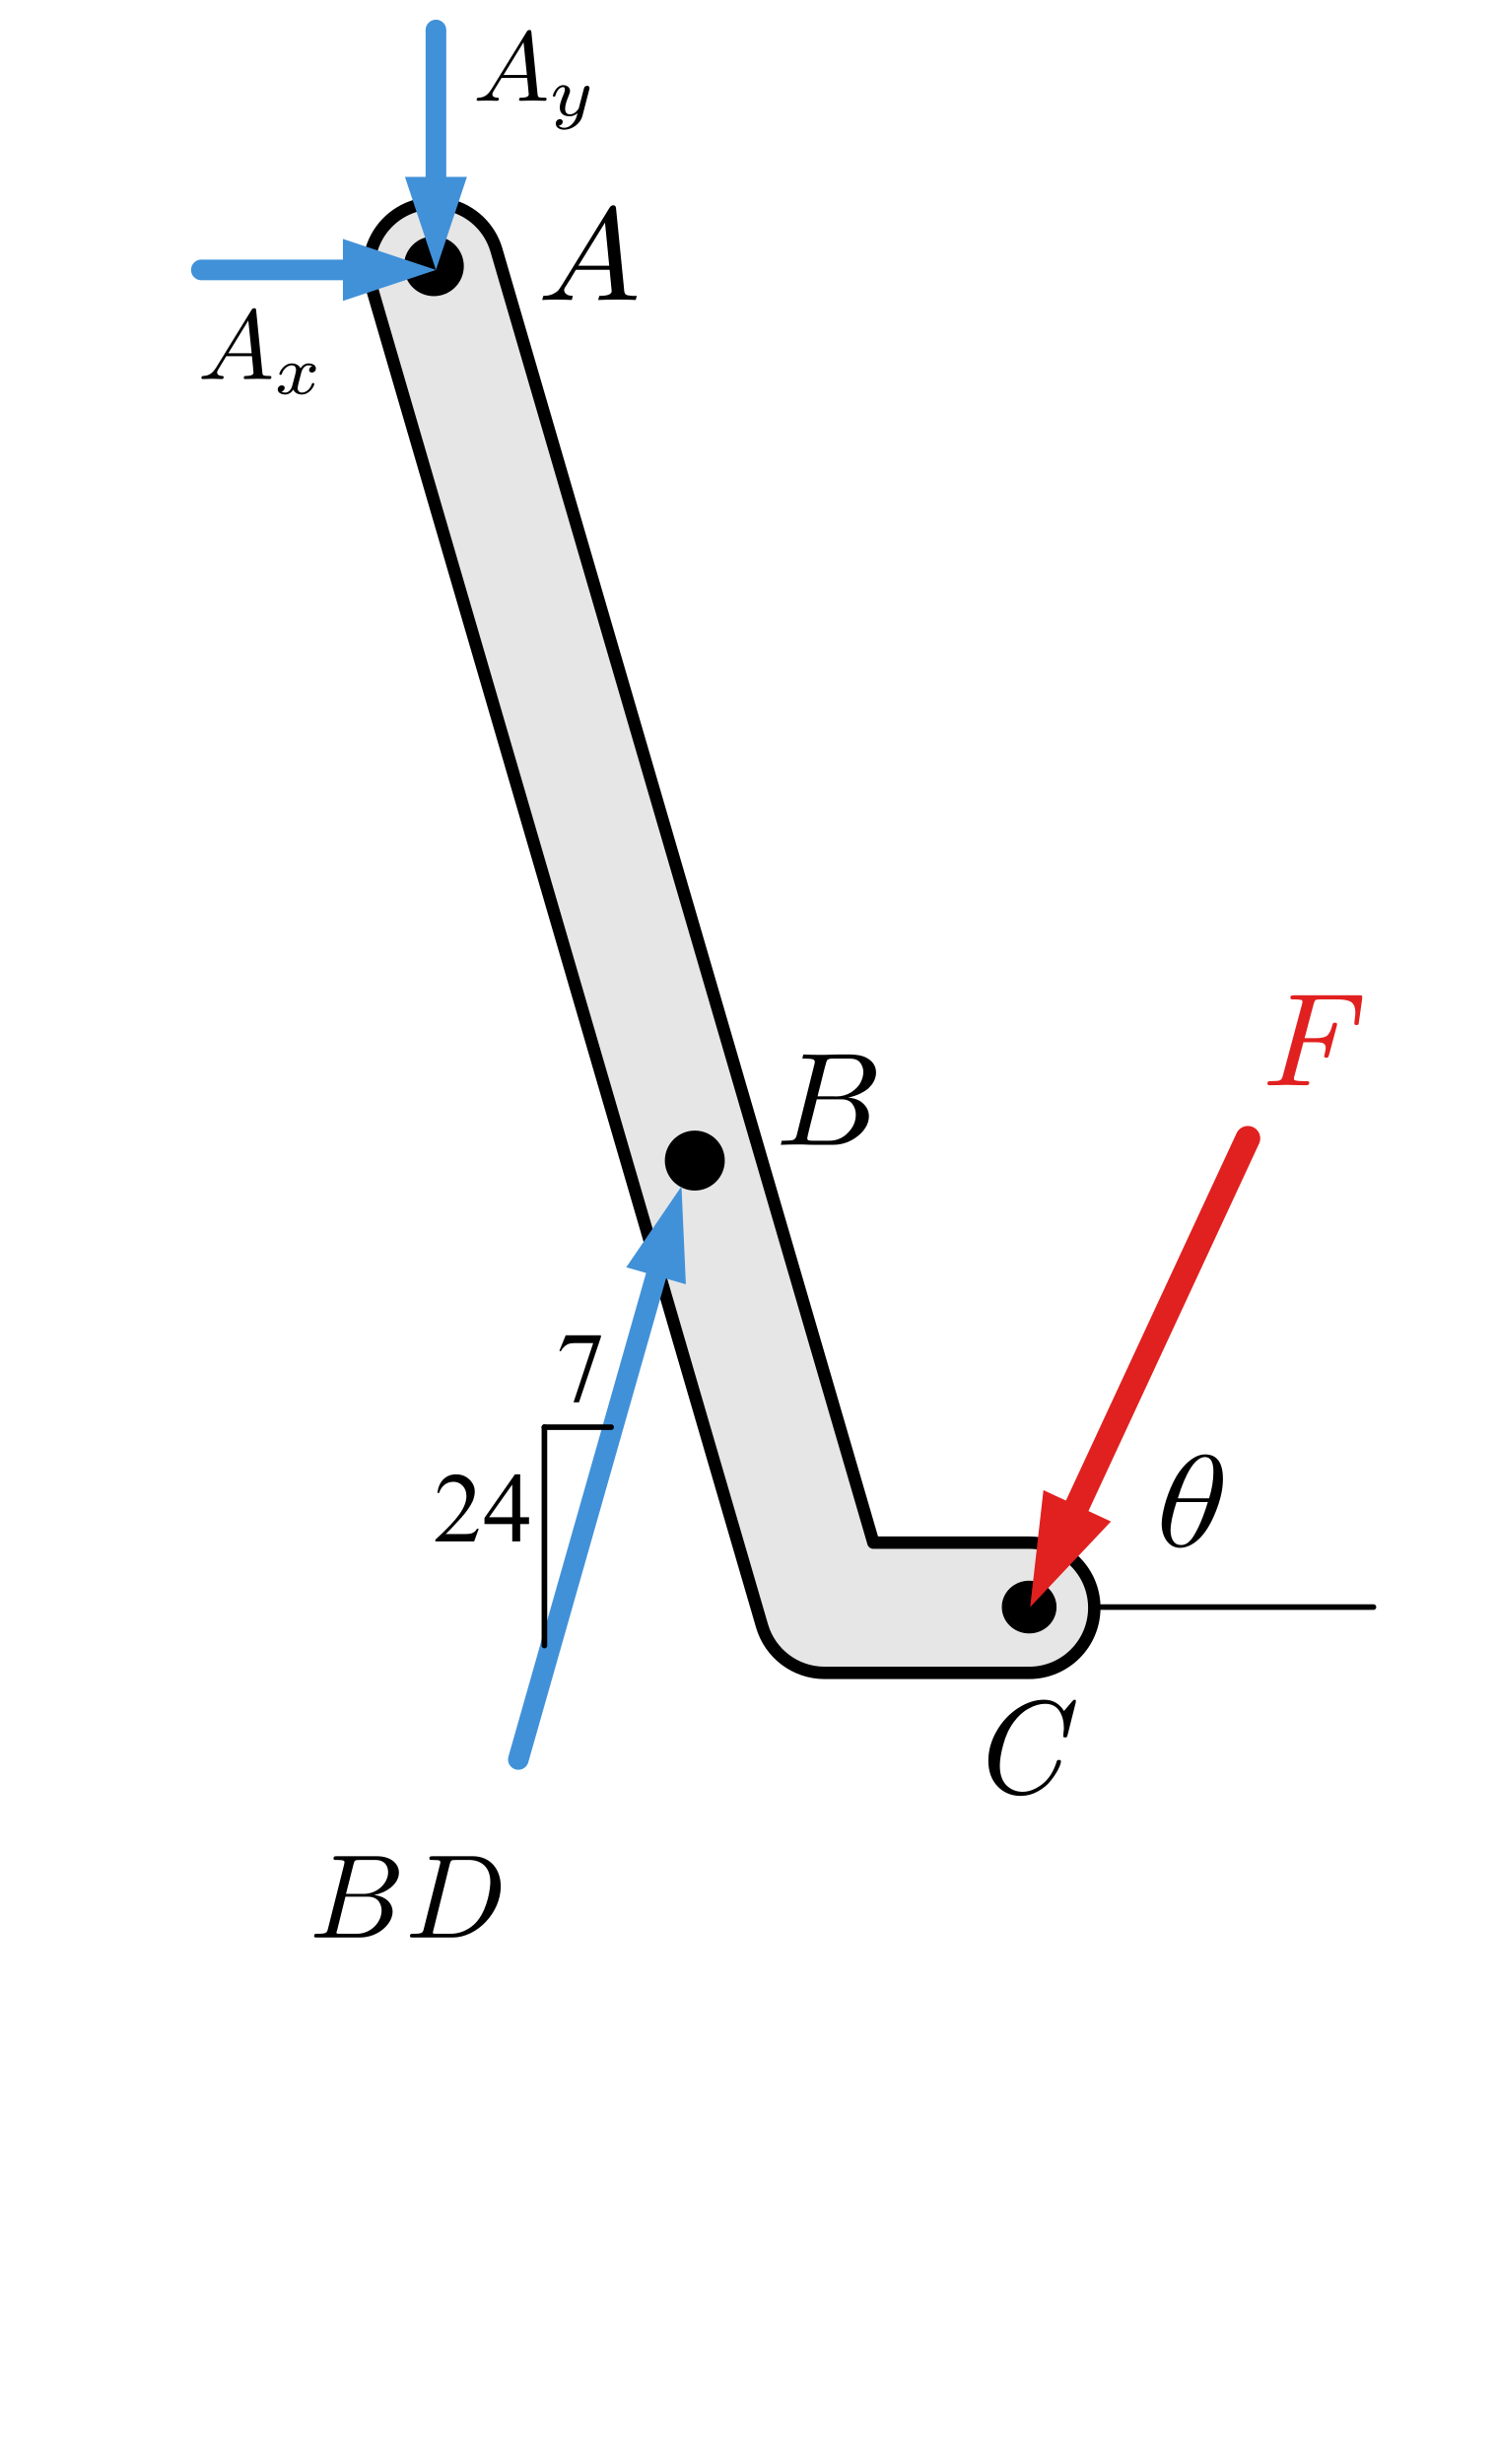
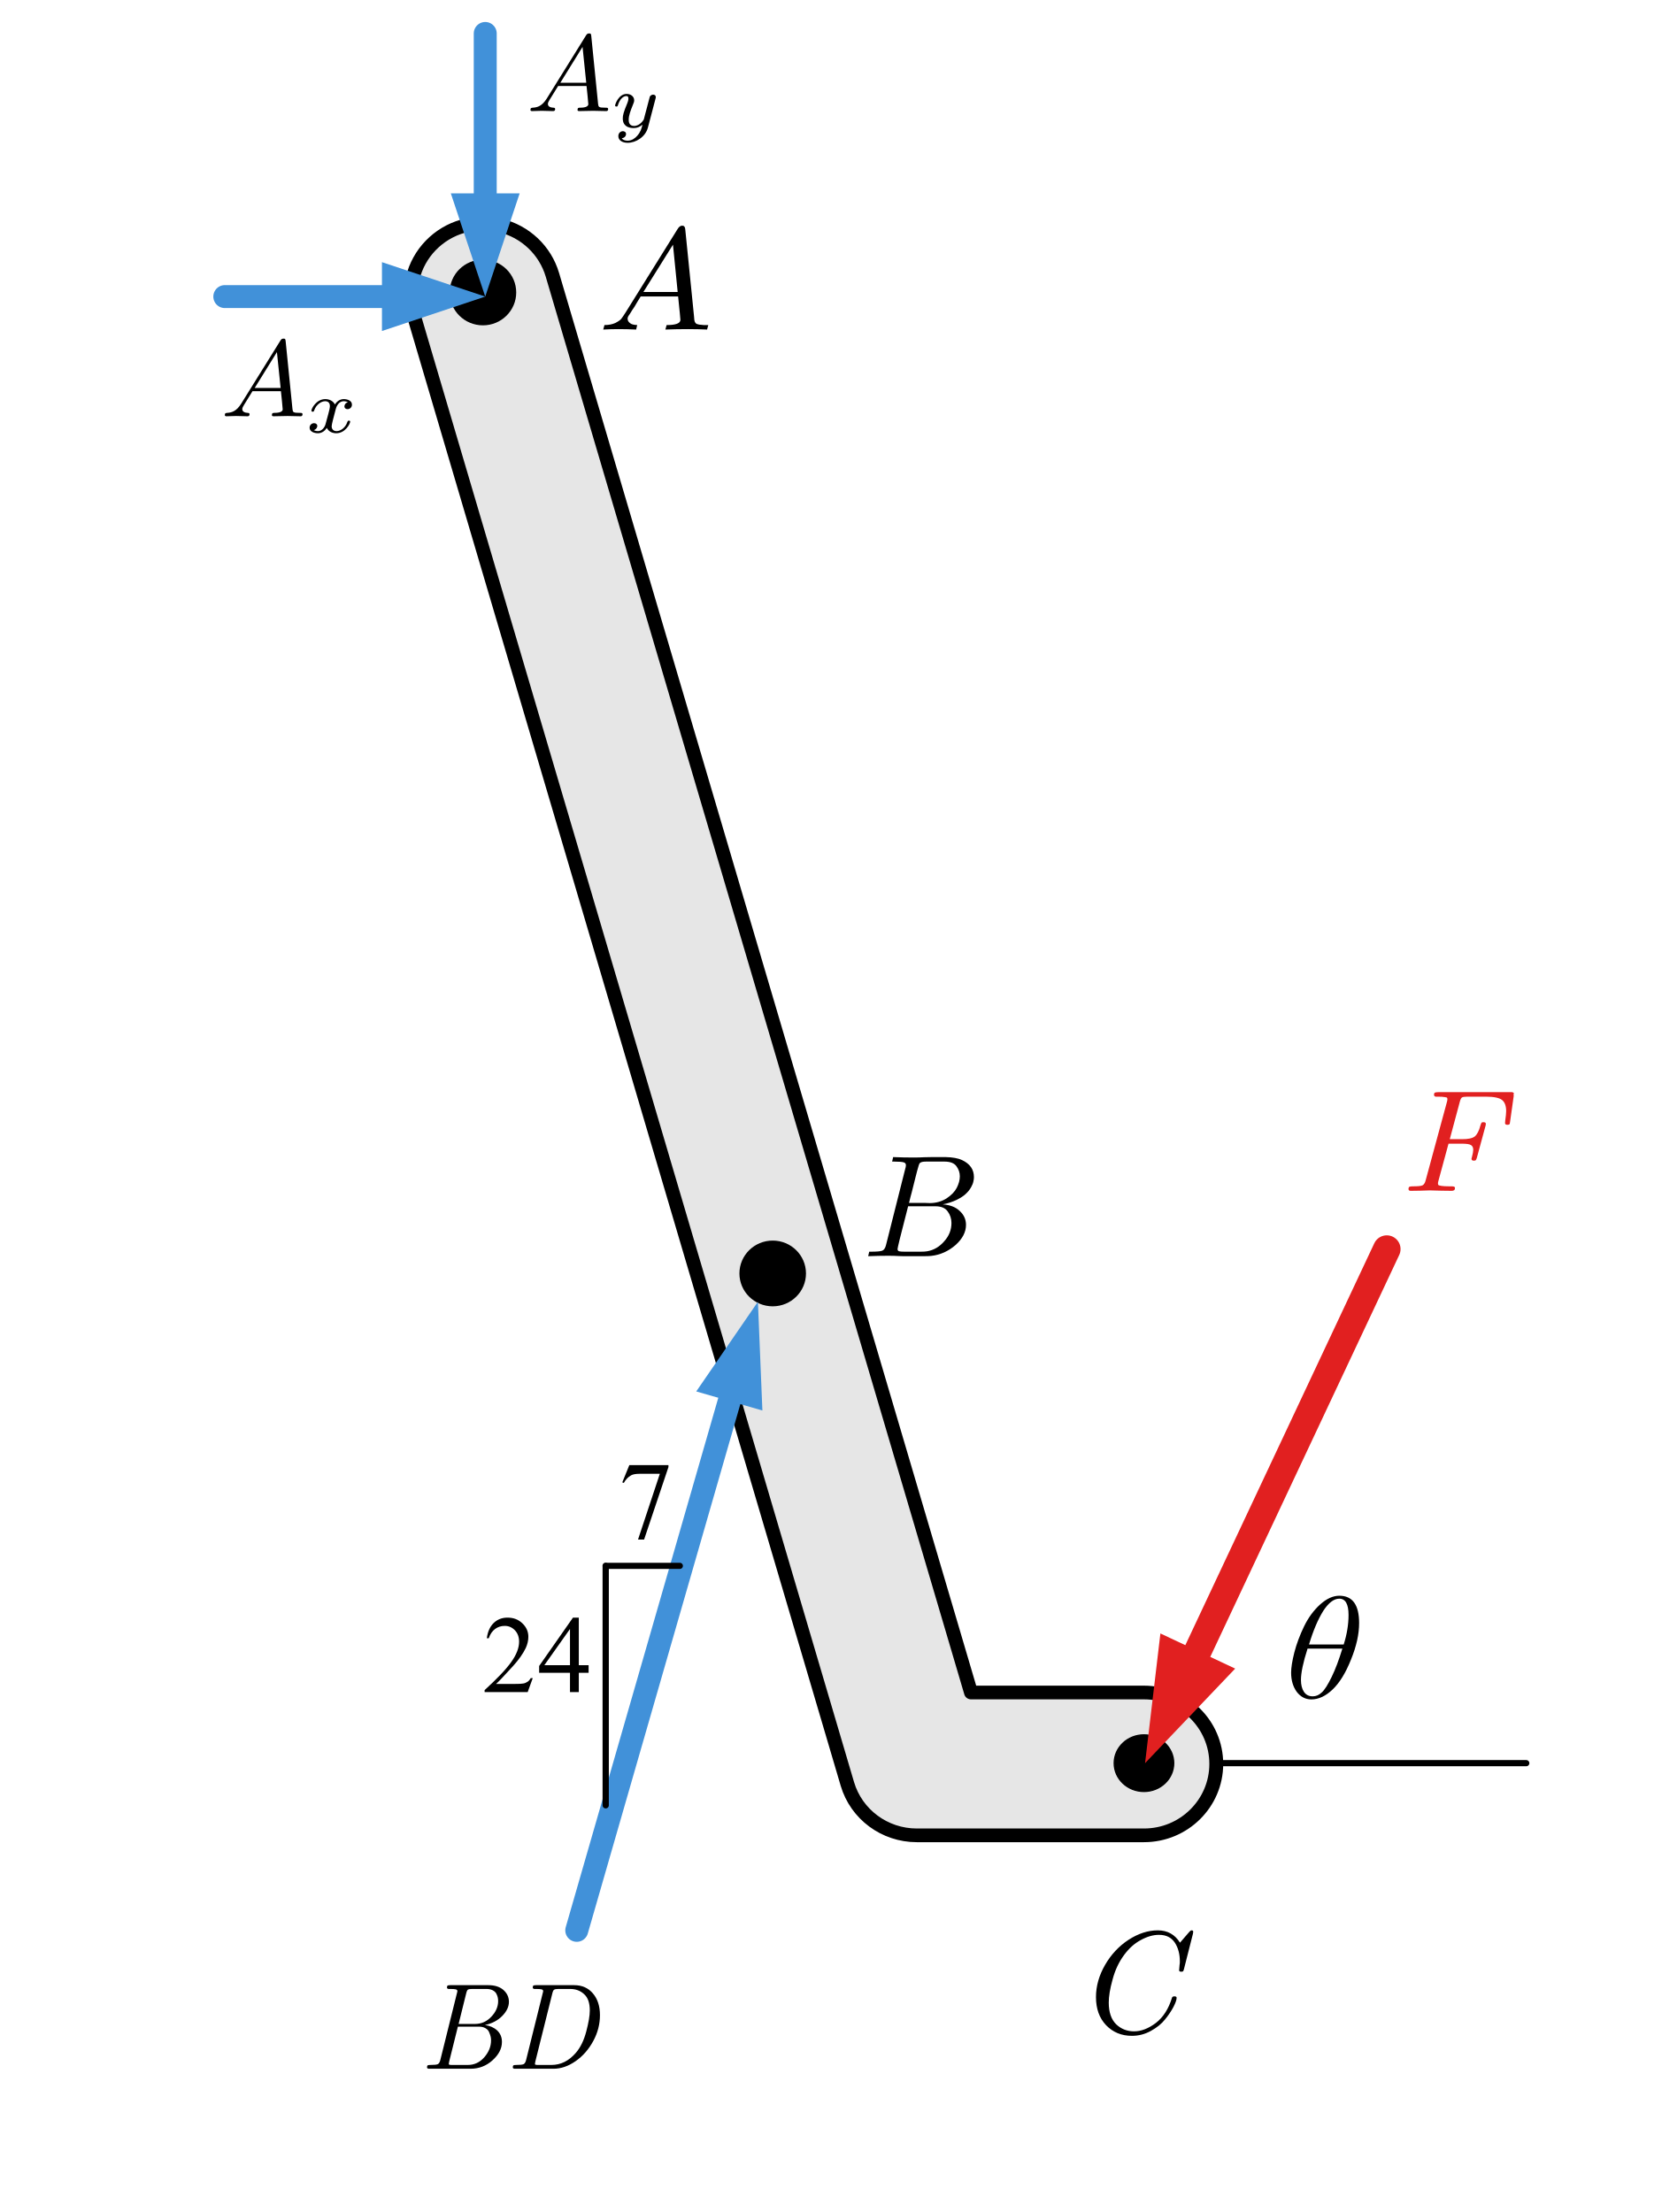
- <svg xmlns="http://www.w3.org/2000/svg" width="100%" height="100%" viewBox="0 0 181 298" version="1.1" xml:space="preserve" style="fill-rule:evenodd;clip-rule:evenodd;stroke-linecap:round;stroke-linejoin:round;stroke-miterlimit:1.5;">
-   <g transform="matrix(1,0,0,1,-1093,-316)">
-     <g id="Artboard1" transform="matrix(0.494186,0,0,0.628234,1020.17,232.667)">
+ <svg xmlns="http://www.w3.org/2000/svg" width="100%" height="100%" viewBox="0 0 181 241" version="1.1" xml:space="preserve" style="fill-rule:evenodd;clip-rule:evenodd;stroke-linecap:round;stroke-linejoin:round;stroke-miterlimit:1.5;">
+   <g transform="matrix(1,0,0,1,-1089,-368)">
+     <g id="Artboard1" transform="matrix(0.494186,0,0,0.507831,1016.3,300.756)">
      <rect x="148.281" y="133.167" width="364.235" height="472.598" style="fill:none;" />
-       <g transform="matrix(0.485647,0,0,-0.382023,340.741,510.406)">
-         <path d="M144,179L294,179" style="fill:none;fill-rule:nonzero;stroke:black;stroke-width:2.83px;" />
+       <g transform="matrix(0.485647,0,0,-0.466952,340.741,594.271)">
+         <path d="M144,179L294,179" style="fill:none;fill-rule:nonzero;stroke:black;stroke-width:2.85px;" />
      </g>
-       <g transform="matrix(0,-1.59176,-2.02353,0,621.688,661.751)">
+       <g transform="matrix(0,-1.94563,-2.02353,0,621.688,779.262)">
        <path d="M137.92,108.12C138.914,108.12 139.72,108.926 139.72,109.92C139.72,110.914 138.914,111.72 137.92,111.72C136.926,111.72 136.12,110.914 136.12,109.92C136.12,108.926 136.926,108.12 137.92,108.12" style="fill-rule:nonzero;stroke:black;stroke-width:1.01px;stroke-linecap:butt;stroke-miterlimit:10;" />
      </g>
-       <g transform="matrix(2.02353,0,0,1.59176,120.177,8.56344)">
-         <path d="M137.922,264.524C142.271,264.524 145.797,268.049 145.797,272.399C145.797,276.748 142.271,280.274 137.922,280.274L113.172,280.274C109.672,280.274 106.592,277.964 105.612,274.604L58.362,112.604C57.574,109.903 58.287,106.987 60.232,104.954C62.177,102.921 65.059,102.081 67.792,102.749C70.525,103.417 72.694,105.493 73.482,108.194L119.078,264.524L137.922,264.524" style="fill:rgb(230,230,230);fill-rule:nonzero;stroke:black;stroke-width:1.5px;" />
+       <g transform="matrix(2.02353,0,0,1.94563,120.177,-19.1376)">
+         <path d="M137.922,264.524C142.271,264.524 145.797,268.049 145.797,272.399C145.797,276.748 142.271,280.274 137.922,280.274L113.172,280.274C109.672,280.274 106.592,277.964 105.612,274.604L58.362,112.604C57.574,109.903 58.287,106.987 60.232,104.954C62.177,102.921 65.059,102.081 67.792,102.749C70.525,103.417 72.694,105.493 73.482,108.194L119.078,264.524L137.922,264.524" style="fill:rgb(230,230,230);fill-rule:nonzero;stroke:black;stroke-width:1.51px;" />
      </g>
-       <g transform="matrix(0,-1.59176,-2.02353,0,621.931,661.56)">
+       <g transform="matrix(0,-1.94563,-2.02353,0,621.931,779.029)">
        <path d="M137.92,106.8C139.643,106.8 141.04,108.251 141.04,110.04C141.04,111.829 139.643,113.28 137.92,113.28C136.197,113.28 134.8,111.829 134.8,110.04C134.8,108.251 136.197,106.8 137.92,106.8" style="fill-rule:nonzero;stroke:black;stroke-width:0.14px;stroke-linecap:butt;stroke-miterlimit:10;" />
      </g>
-       <g transform="matrix(0.142963,-0.242109,0.44045,0.160935,393.219,443.6)">
-         <g transform="matrix(2.51191,3.7789,-5.4078,1.75529,751.239,-802.015)">
-           <path d="M126.207,180.222L124.601,194.361L134.369,184.013L126.207,180.222Z" style="fill:rgb(225,32,32);fill-rule:nonzero;" />
-           <path d="M129.151,184.566C136.685,168.346 150.931,137.676 150.931,137.676" style="fill:none;fill-rule:nonzero;stroke:rgb(225,32,32);stroke-width:3px;" />
+       <g transform="matrix(0.142963,-0.295933,0.44045,0.196713,393.219,512.614)">
+         <g transform="matrix(2.51191,3.7789,-5.47319,1.77651,751.232,-802.618)">
+           <path d="M126.404,177.967L124.733,192.098L134.549,181.796L126.404,177.967Z" style="fill:rgb(225,32,32);fill-rule:nonzero;" />
+           <path d="M129.328,182.325C136.874,166.273 151.063,136.09 151.063,136.09" style="fill:none;fill-rule:nonzero;stroke:rgb(225,32,32);stroke-width:3px;" />
        </g>
      </g>
-       <g transform="matrix(0,-1.59176,-2.02353,0,649.37,511.234)">
+       <g transform="matrix(0,-1.94563,-2.02353,0,649.37,595.283)">
        <path d="M97.48,160.92C99.203,160.92 100.6,162.317 100.6,164.04C100.6,165.763 99.203,167.16 97.48,167.16C95.757,167.16 94.36,165.763 94.36,164.04C94.36,162.317 95.757,160.92 97.48,160.92" style="fill-rule:nonzero;stroke:black;stroke-width:1.01px;stroke-linecap:butt;stroke-miterlimit:10;" />
      </g>
-       <g transform="matrix(2.02353,0,0,1.59176,124.929,220.954)">
+       <g transform="matrix(2.02353,0,0,1.96916,124.929,237.638)">
        <g transform="matrix(16,0,0,16,150.897,131.525)">
          <path d="M0.372,-0.694C0.462,-0.694 0.507,-0.632 0.507,-0.508C0.507,-0.433 0.489,-0.351 0.452,-0.26C0.416,-0.169 0.374,-0.101 0.327,-0.056C0.28,-0.011 0.231,0.012 0.182,0.012C0.141,0.012 0.108,-0.006 0.082,-0.04C0.057,-0.075 0.044,-0.118 0.044,-0.17C0.044,-0.203 0.051,-0.249 0.066,-0.308C0.081,-0.366 0.103,-0.425 0.132,-0.485C0.161,-0.545 0.198,-0.595 0.242,-0.635C0.286,-0.674 0.329,-0.694 0.372,-0.694ZM0.402,-0.362C0.424,-0.431 0.435,-0.498 0.435,-0.563C0.435,-0.637 0.414,-0.674 0.372,-0.674C0.335,-0.674 0.299,-0.646 0.263,-0.591C0.228,-0.535 0.195,-0.459 0.166,-0.362L0.402,-0.362ZM0.156,-0.334C0.126,-0.241 0.111,-0.169 0.111,-0.12C0.111,-0.087 0.118,-0.06 0.131,-0.04C0.145,-0.019 0.165,-0.009 0.191,-0.009C0.213,-0.009 0.233,-0.017 0.252,-0.035C0.272,-0.052 0.294,-0.088 0.32,-0.141C0.346,-0.194 0.37,-0.259 0.393,-0.334L0.156,-0.334Z" style="fill-rule:nonzero;" />
        </g>
      </g>
-       <g transform="matrix(2.16967,0,0,1.59176,-1102.4,4.11459)">
+       <g transform="matrix(2.16967,0,0,1.94563,-1102.4,-24.5755)">
        <g transform="matrix(16,0,0,16,718,212)">
          <path d="M0.062,-0.012C0.062,-0.021 0.064,-0.026 0.068,-0.028C0.072,-0.03 0.079,-0.031 0.089,-0.031C0.121,-0.031 0.142,-0.033 0.151,-0.038C0.16,-0.043 0.167,-0.055 0.171,-0.073L0.305,-0.609C0.308,-0.619 0.309,-0.627 0.309,-0.632C0.309,-0.636 0.308,-0.639 0.307,-0.641C0.306,-0.643 0.301,-0.645 0.292,-0.646C0.282,-0.648 0.269,-0.649 0.251,-0.649C0.243,-0.649 0.237,-0.649 0.234,-0.649C0.231,-0.65 0.229,-0.651 0.227,-0.653C0.225,-0.655 0.224,-0.658 0.224,-0.662C0.224,-0.67 0.226,-0.675 0.23,-0.677C0.234,-0.679 0.241,-0.68 0.251,-0.68L0.706,-0.68C0.713,-0.68 0.717,-0.68 0.719,-0.68C0.721,-0.68 0.724,-0.679 0.727,-0.677C0.73,-0.675 0.731,-0.674 0.731,-0.671C0.731,-0.67 0.731,-0.67 0.73,-0.669C0.729,-0.666 0.729,-0.661 0.73,-0.654L0.707,-0.477C0.706,-0.471 0.706,-0.466 0.705,-0.463C0.704,-0.46 0.703,-0.458 0.7,-0.457C0.698,-0.456 0.694,-0.455 0.69,-0.455C0.68,-0.455 0.675,-0.459 0.675,-0.467L0.676,-0.483C0.68,-0.514 0.682,-0.535 0.682,-0.549C0.682,-0.586 0.673,-0.611 0.656,-0.626C0.639,-0.641 0.604,-0.649 0.553,-0.649L0.436,-0.649C0.419,-0.649 0.407,-0.647 0.402,-0.644C0.397,-0.641 0.392,-0.631 0.388,-0.615L0.324,-0.356L0.402,-0.356C0.441,-0.356 0.468,-0.362 0.483,-0.375C0.498,-0.389 0.51,-0.414 0.519,-0.452C0.522,-0.462 0.524,-0.467 0.526,-0.47C0.528,-0.472 0.532,-0.473 0.538,-0.473C0.548,-0.473 0.553,-0.469 0.553,-0.462C0.553,-0.458 0.552,-0.453 0.551,-0.448L0.496,-0.228C0.493,-0.219 0.491,-0.213 0.489,-0.211C0.487,-0.209 0.483,-0.208 0.477,-0.208C0.467,-0.208 0.462,-0.212 0.462,-0.22C0.462,-0.223 0.463,-0.227 0.465,-0.234C0.47,-0.255 0.473,-0.272 0.473,-0.283C0.473,-0.298 0.468,-0.309 0.459,-0.315C0.45,-0.322 0.43,-0.325 0.399,-0.325L0.316,-0.325L0.253,-0.073C0.25,-0.063 0.249,-0.056 0.249,-0.052C0.249,-0.047 0.25,-0.043 0.251,-0.041C0.253,-0.038 0.259,-0.036 0.271,-0.034C0.282,-0.032 0.299,-0.031 0.322,-0.031L0.332,-0.031C0.339,-0.031 0.343,-0.031 0.346,-0.03C0.349,-0.03 0.351,-0.029 0.354,-0.027C0.356,-0.026 0.357,-0.023 0.357,-0.019C0.357,-0.006 0.35,-0 0.336,-0C0.321,-0 0.299,-0 0.268,-0.001C0.237,-0.002 0.214,-0.003 0.198,-0.003C0.185,-0.003 0.165,-0.002 0.137,-0.001C0.11,-0 0.09,-0 0.076,-0C0.067,-0 0.062,-0.004 0.062,-0.012Z" style="fill:rgb(225,32,32);fill-rule:nonzero;" />
        </g>
      </g>
-       <g transform="matrix(2.02353,0,0,1.59176,106.112,213.312)">
+       <g transform="matrix(2.02353,0,0,1.94563,106.112,231.129)">
        <g transform="matrix(16,0,0,16,114.254,87.7822)">
          <path d="M0.036,-0L0.043,-0.031L0.053,-0.031C0.093,-0.031 0.119,-0.033 0.132,-0.038C0.144,-0.043 0.152,-0.056 0.157,-0.075L0.286,-0.593C0.291,-0.609 0.293,-0.621 0.293,-0.627C0.293,-0.637 0.288,-0.644 0.277,-0.647C0.267,-0.65 0.245,-0.652 0.214,-0.652L0.199,-0.652L0.206,-0.683C0.253,-0.681 0.3,-0.68 0.349,-0.68C0.375,-0.68 0.398,-0.681 0.417,-0.682C0.437,-0.683 0.454,-0.683 0.468,-0.683L0.564,-0.683C0.611,-0.682 0.648,-0.675 0.674,-0.663C0.729,-0.637 0.756,-0.598 0.756,-0.545C0.756,-0.535 0.755,-0.525 0.752,-0.514C0.75,-0.503 0.745,-0.49 0.736,-0.474C0.727,-0.458 0.715,-0.443 0.7,-0.429C0.686,-0.415 0.665,-0.402 0.638,-0.388C0.611,-0.375 0.579,-0.364 0.543,-0.357C0.592,-0.354 0.631,-0.339 0.659,-0.312C0.688,-0.285 0.702,-0.253 0.702,-0.216C0.702,-0.166 0.678,-0.12 0.631,-0.077C0.583,-0.035 0.528,-0.009 0.465,-0.002C0.453,-0.001 0.435,-0 0.412,-0L0.303,-0C0.283,-0 0.264,-0 0.245,-0.001C0.225,-0.002 0.202,-0.003 0.176,-0.003C0.129,-0.003 0.083,-0.002 0.036,-0ZM0.236,-0.05C0.236,-0.042 0.239,-0.036 0.246,-0.034C0.253,-0.032 0.266,-0.031 0.285,-0.031L0.394,-0.031C0.413,-0.031 0.428,-0.032 0.438,-0.034C0.483,-0.042 0.522,-0.065 0.554,-0.103C0.587,-0.14 0.603,-0.182 0.603,-0.229C0.603,-0.259 0.594,-0.286 0.577,-0.309C0.56,-0.333 0.532,-0.344 0.493,-0.344L0.308,-0.344C0.304,-0.327 0.296,-0.294 0.283,-0.245C0.271,-0.195 0.259,-0.152 0.25,-0.114C0.241,-0.076 0.236,-0.054 0.236,-0.05ZM0.314,-0.367L0.427,-0.367L0.455,-0.366C0.498,-0.366 0.536,-0.377 0.569,-0.398C0.602,-0.42 0.625,-0.444 0.639,-0.471C0.653,-0.499 0.66,-0.525 0.66,-0.551C0.66,-0.576 0.652,-0.599 0.637,-0.62C0.622,-0.641 0.595,-0.652 0.556,-0.652L0.429,-0.652C0.409,-0.652 0.395,-0.649 0.388,-0.642L0.387,-0.641C0.383,-0.637 0.378,-0.62 0.37,-0.59C0.368,-0.582 0.364,-0.568 0.359,-0.547C0.349,-0.506 0.34,-0.469 0.332,-0.438C0.331,-0.435 0.329,-0.425 0.324,-0.408C0.319,-0.39 0.316,-0.377 0.314,-0.367Z" style="fill-rule:nonzero;" />
        </g>
      </g>
-       <g transform="matrix(2.02353,0,0,1.59176,153.216,338.088)">
+       <g transform="matrix(2.02353,0,0,1.94563,152.633,397.709)">
        <g transform="matrix(16,0,0,16,114.254,87.7822)">
          <path d="M0.15,-0.245C0.15,-0.321 0.171,-0.395 0.212,-0.467C0.253,-0.539 0.307,-0.597 0.372,-0.64C0.438,-0.683 0.504,-0.705 0.571,-0.705C0.636,-0.705 0.687,-0.677 0.722,-0.62L0.785,-0.694C0.791,-0.701 0.796,-0.705 0.801,-0.705C0.808,-0.705 0.812,-0.702 0.812,-0.695C0.812,-0.691 0.811,-0.686 0.81,-0.681L0.749,-0.438C0.747,-0.43 0.745,-0.425 0.743,-0.423C0.741,-0.421 0.737,-0.42 0.731,-0.42C0.721,-0.42 0.716,-0.423 0.716,-0.43C0.716,-0.431 0.716,-0.434 0.717,-0.441C0.717,-0.448 0.718,-0.456 0.719,-0.466C0.721,-0.475 0.721,-0.484 0.721,-0.491C0.721,-0.541 0.71,-0.584 0.687,-0.62C0.663,-0.656 0.628,-0.674 0.579,-0.674C0.539,-0.674 0.498,-0.662 0.455,-0.638C0.412,-0.615 0.375,-0.581 0.342,-0.536C0.306,-0.487 0.28,-0.431 0.263,-0.366C0.245,-0.301 0.237,-0.248 0.237,-0.207C0.237,-0.141 0.254,-0.091 0.287,-0.058C0.321,-0.025 0.362,-0.009 0.409,-0.009C0.458,-0.009 0.507,-0.028 0.558,-0.067C0.608,-0.106 0.645,-0.165 0.668,-0.242C0.67,-0.247 0.675,-0.25 0.684,-0.25C0.694,-0.25 0.699,-0.247 0.699,-0.24C0.699,-0.226 0.692,-0.206 0.678,-0.178C0.664,-0.151 0.645,-0.122 0.621,-0.092C0.597,-0.061 0.565,-0.035 0.524,-0.012C0.483,0.011 0.44,0.022 0.395,0.022C0.324,0.022 0.266,-0.002 0.219,-0.051C0.173,-0.1 0.15,-0.164 0.15,-0.245Z" style="fill-rule:nonzero;" />
        </g>
      </g>
-       <g transform="matrix(0,-1.59176,-2.02353,0,585.5,339.051)">
+       <g transform="matrix(0,-1.94563,-2.02353,0,585.5,384.821)">
        <path d="M97.48,160.92C99.203,160.92 100.6,162.317 100.6,164.04C100.6,165.763 99.203,167.16 97.48,167.16C95.757,167.16 94.36,165.763 94.36,164.04C94.36,162.317 95.757,160.92 97.48,160.92" style="fill-rule:nonzero;stroke:black;stroke-width:1.01px;stroke-linecap:butt;stroke-miterlimit:10;" />
      </g>
      <g id="surface1">
            </g>
-       <g transform="matrix(4.18486,-11.2804,3.89176,0.89717,-664.781,1601.85)">
-         <g transform="matrix(0.0380957,0.478987,-0.129992,0.139782,135.273,63.2243)">
-           <path d="M75.742,153.274L82.429,143.481L82.955,155.328L75.742,153.274Z" style="fill:rgb(65,145,217);" />
-           <path d="M62.697,212.795C62.697,212.795 74.673,170.727 79.965,152.137" style="fill:none;stroke:rgb(65,145,217);stroke-width:2.5px;" />
+       <g transform="matrix(4.18486,-13.7881,3.89176,1.09662,-664.781,1928.36)">
+         <g transform="matrix(0.0380957,0.478987,-0.131564,0.141472,135.276,63.1528)">
+           <path d="M75.843,151.598L82.561,141.826L83.049,153.675L75.843,151.598Z" style="fill:rgb(65,145,217);" />
+           <path d="M62.828,210.312C62.828,210.312 74.763,168.89 80.069,150.474" style="fill:none;stroke:rgb(65,145,217);stroke-width:2.5px;" />
        </g>
      </g>
-       <g transform="matrix(2.91984,0,0,2.29683,218.188,484.973)">
-         <g id="surface11">
-           <g>
-             <g id="glyph0-1" transform="matrix(1,0,0,1,1.656,8.997)">
-               <path d="M1.594,-0.781C1.5,-0.391 1.469,-0.313 0.688,-0.313C0.516,-0.313 0.422,-0.313 0.422,-0.109C0.422,0 0.516,0 0.688,0L4.25,0C5.828,0 7,-1.172 7,-2.156C7,-2.875 6.422,-3.453 5.453,-3.563C6.484,-3.75 7.531,-4.484 7.531,-5.438C7.531,-6.172 6.875,-6.813 5.688,-6.813L2.328,-6.813C2.141,-6.813 2.047,-6.813 2.047,-6.609C2.047,-6.5 2.141,-6.5 2.328,-6.5C2.344,-6.5 2.531,-6.5 2.703,-6.484C2.875,-6.453 2.969,-6.453 2.969,-6.313C2.969,-6.281 2.953,-6.25 2.938,-6.125L1.594,-0.781ZM3.094,-3.656L3.719,-6.125C3.813,-6.469 3.828,-6.5 4.25,-6.5L5.547,-6.5C6.422,-6.5 6.625,-5.906 6.625,-5.469C6.625,-4.594 5.766,-3.656 4.563,-3.656L3.094,-3.656ZM4,-0.313L2.438,-0.313C2.328,-0.328 2.297,-0.344 2.297,-0.422C2.297,-0.453 2.297,-0.469 2.359,-0.641L3.047,-3.422L4.922,-3.422C5.875,-3.422 6.078,-2.688 6.078,-2.266C6.078,-1.281 5.188,-0.313 4,-0.313Z" style="fill-rule:nonzero;" />
-             </g>
-             <g id="glyph0-2" transform="matrix(1,0,0,1,9.70578,8.997)">
-               <path d="M1.578,-0.781C1.484,-0.391 1.469,-0.313 0.672,-0.313C0.516,-0.313 0.406,-0.313 0.406,-0.125C0.406,0 0.484,0 0.672,0L3.984,0C6.047,0 8.016,-2.109 8.016,-4.281C8.016,-5.688 7.172,-6.813 5.672,-6.813L2.328,-6.813C2.141,-6.813 2.031,-6.813 2.031,-6.625C2.031,-6.5 2.109,-6.5 2.313,-6.5C2.438,-6.5 2.625,-6.484 2.734,-6.484C2.906,-6.453 2.953,-6.438 2.953,-6.313C2.953,-6.281 2.953,-6.25 2.922,-6.125L1.578,-0.781ZM3.734,-6.125C3.828,-6.469 3.844,-6.5 4.281,-6.5L5.344,-6.5C6.313,-6.5 7.141,-5.969 7.141,-4.656C7.141,-4.172 6.953,-2.531 6.094,-1.438C5.813,-1.063 5.031,-0.313 3.797,-0.313L2.453,-0.313C2.359,-0.328 2.328,-0.344 2.328,-0.422C2.328,-0.453 2.328,-0.469 2.375,-0.641L3.734,-6.125Z" style="fill-rule:nonzero;" />
-             </g>
+       <g transform="matrix(0.88021,0,0,1.07589,32.1376,47.9554)">
+         <g transform="matrix(-0.667477,2.78379e-32,7.48999e-32,-1.11127,934.552,836.88)">
+           <g transform="matrix(1.39087,0,0,0.657163,-374.999,104.622)">
+             <path d="M952.207,451.698L972.192,451.698" style="fill:none;stroke:black;stroke-width:1.69px;" />
+           </g>
+           <g transform="matrix(1.39087,0,0,0.657163,-374.999,104.622)">
+             <path d="M972.192,451.698L972.192,386.309" style="fill:none;stroke:black;stroke-width:1.69px;" />
          </g>
        </g>
-       </g>
-       <g transform="matrix(0.88021,0,0,0.88021,32.1376,63.4537)">
-         <g transform="matrix(-0.667477,2.78379e-32,7.48999e-32,-1.11127,934.552,836.88)">
-           <g transform="matrix(1.39087,0,0,0.657163,-374.999,104.622)">
-             <path d="M952.207,451.698L972.192,451.698" style="fill:none;stroke:black;stroke-width:1.68px;" />
-           </g>
-           <g transform="matrix(1.39087,0,0,0.657163,-374.999,104.622)">
-             <path d="M972.192,451.698L972.192,386.309" style="fill:none;stroke:black;stroke-width:1.68px;" />
-           </g>
-         </g>
-         <g transform="matrix(2.29892,0,0,1.80839,-2007.32,-445.138)">
+         <g transform="matrix(2.29892,0,0,1.83026,-2007.32,-455.365)">
          <g transform="matrix(12,0,0,12,982.512,476.043)">
            <path d="M0.458,-0.127L0.412,-0L0.021,-0L0.021,-0.018C0.136,-0.123 0.217,-0.208 0.264,-0.275C0.311,-0.341 0.334,-0.402 0.334,-0.457C0.334,-0.499 0.322,-0.534 0.296,-0.561C0.27,-0.588 0.239,-0.601 0.204,-0.601C0.171,-0.601 0.142,-0.592 0.116,-0.573C0.09,-0.553 0.071,-0.526 0.059,-0.489L0.041,-0.489C0.049,-0.549 0.07,-0.595 0.103,-0.627C0.137,-0.66 0.179,-0.676 0.229,-0.676C0.283,-0.676 0.328,-0.659 0.364,-0.624C0.4,-0.59 0.418,-0.549 0.418,-0.502C0.418,-0.468 0.41,-0.435 0.395,-0.401C0.37,-0.349 0.331,-0.293 0.277,-0.234C0.196,-0.145 0.146,-0.092 0.125,-0.074L0.298,-0.074C0.333,-0.074 0.358,-0.075 0.372,-0.078C0.386,-0.08 0.399,-0.086 0.411,-0.094C0.422,-0.101 0.432,-0.113 0.44,-0.127L0.458,-0.127Z" style="fill-rule:nonzero;" />
          </g>
          <g transform="matrix(12,0,0,12,988.512,476.043)">
            <path d="M0.465,-0.244L0.465,-0.175L0.376,-0.175L0.376,-0L0.296,-0L0.296,-0.175L0.016,-0.175L0.016,-0.237L0.323,-0.676L0.376,-0.676L0.376,-0.244L0.465,-0.244ZM0.296,-0.244L0.296,-0.573L0.063,-0.244L0.296,-0.244Z" style="fill-rule:nonzero;" />
          </g>
        </g>
-         <g transform="matrix(2.29892,0,0,1.80839,-1963.28,-408.486)">
+         <g transform="matrix(2.29892,0,0,1.83026,-1963.28,-417.899)">
          <g transform="matrix(12,0,0,12,978.159,438.786)">
            <path d="M0.101,-0.662L0.456,-0.662L0.456,-0.644L0.235,0.014L0.18,0.014L0.378,-0.583L0.196,-0.583C0.159,-0.583 0.133,-0.578 0.117,-0.569C0.09,-0.554 0.068,-0.531 0.051,-0.5L0.037,-0.505L0.101,-0.662Z" style="fill-rule:nonzero;" />
          </g>
        </g>
      </g>
-       <g transform="matrix(1.03198,0,0,1.09065,-7.60946,-12.166)">
+       <g transform="matrix(1.03198,0,0,1.33311,-7.60946,-44.4755)">
        <g transform="matrix(2.02353,0,0,1.45947,46.5391,57.6098)">
          <g transform="matrix(16,0,0,16,114.254,87.7822)">
            <path d="M0.032,-0L0.04,-0.031C0.068,-0.031 0.092,-0.036 0.111,-0.045C0.13,-0.055 0.144,-0.065 0.151,-0.074C0.158,-0.083 0.167,-0.098 0.179,-0.117L0.522,-0.692C0.531,-0.708 0.541,-0.716 0.553,-0.716C0.565,-0.716 0.572,-0.708 0.573,-0.691L0.631,-0.09C0.631,-0.087 0.631,-0.083 0.632,-0.077C0.632,-0.071 0.633,-0.067 0.633,-0.065C0.634,-0.064 0.634,-0.061 0.635,-0.056C0.637,-0.052 0.638,-0.049 0.639,-0.048C0.64,-0.047 0.642,-0.045 0.644,-0.042C0.646,-0.04 0.648,-0.038 0.651,-0.038C0.653,-0.037 0.657,-0.036 0.661,-0.035C0.665,-0.034 0.67,-0.033 0.676,-0.033C0.681,-0.032 0.687,-0.032 0.694,-0.031C0.701,-0.031 0.708,-0.031 0.717,-0.031L0.725,-0.031L0.717,-0C0.679,-0.002 0.636,-0.003 0.59,-0.003C0.54,-0.003 0.491,-0.002 0.442,-0L0.45,-0.031L0.452,-0.031C0.511,-0.031 0.541,-0.043 0.541,-0.067C0.541,-0.073 0.536,-0.127 0.526,-0.228L0.279,-0.228C0.271,-0.215 0.263,-0.202 0.256,-0.189C0.249,-0.176 0.243,-0.166 0.238,-0.157C0.233,-0.149 0.228,-0.141 0.223,-0.134C0.218,-0.126 0.215,-0.12 0.212,-0.115L0.198,-0.093C0.197,-0.09 0.196,-0.088 0.195,-0.086C0.194,-0.084 0.194,-0.082 0.193,-0.081C0.193,-0.08 0.193,-0.079 0.193,-0.078L0.193,-0.073C0.193,-0.063 0.198,-0.053 0.208,-0.045C0.217,-0.036 0.233,-0.032 0.256,-0.031L0.249,-0C0.21,-0.002 0.171,-0.003 0.132,-0.003C0.099,-0.003 0.065,-0.002 0.032,-0ZM0.297,-0.259L0.523,-0.259L0.492,-0.585L0.297,-0.259Z" style="fill-rule:nonzero;" />
          </g>
        </g>
        <g id="ax-a" transform="matrix(1,0,0,1,-104.643,-7.40618)">
          <g transform="matrix(5.05682,0,0,1.45947,-253.664,8.31054)">
-             <g transform="matrix(0.387759,-0,-0,1,100.554,90.3566)">
-               <path d="M41.478,28.893L52.728,32.643L41.478,36.393L41.478,28.893Z" style="fill:rgb(65,145,217);" />
-               <path d="M24.359,32.643L43.728,32.643" style="fill:none;stroke:rgb(65,145,217);stroke-width:2.5px;" />
+             <g transform="matrix(0.387759,-0,-0,1.01209,100.503,90.2966)">
+               <path d="M41.609,28.563L52.859,32.313L41.609,36.063L41.609,28.563Z" style="fill:rgb(65,145,217);" />
+               <path d="M24.491,32.313L43.859,32.313" style="fill:none;stroke:rgb(65,145,217);stroke-width:2.5px;" />
            </g>
          </g>
          <g transform="matrix(3.71716e-16,3.84974,-2.02353,7.85762e-17,607.105,-277.993)">
-             <g transform="matrix(1.97783e-17,-0.969014,0.379109,6.96412e-17,108.625,174.094)">
-               <path d="M56.478,21.393L52.728,32.643L48.978,21.393L56.478,21.393Z" style="fill:rgb(65,145,217);" />
-               <path d="M52.728,3.628L52.728,23.643" style="fill:none;stroke:rgb(65,145,217);stroke-width:2.5px;" />
+             <g transform="matrix(1.97783e-17,-0.969014,0.383693,7.04832e-17,108.602,174.221)">
+               <path d="M56.609,21.063L52.859,32.313L49.109,21.063L56.609,21.063Z" style="fill:rgb(65,145,217);" />
+               <path d="M52.859,3.644L52.859,23.313" style="fill:none;stroke:rgb(65,145,217);stroke-width:2.5px;" />
            </g>
          </g>
          <g transform="matrix(2.02353,0,0,1.45947,298.088,191.594)">
-             <g id="surface12">
+             <g id="surface11">
              <g transform="matrix(1,0,0,1,1.8012,10.616)">
-                 <g id="glyph0-11">
+                 <g id="glyph0-1">
                  <path d="M2.141,-1.375C1.656,-0.578 1.188,-0.406 0.672,-0.375C0.531,-0.359 0.422,-0.359 0.422,-0.125C0.422,-0.063 0.484,0 0.578,0C0.891,0 1.266,-0.031 1.609,-0.031C2,-0.031 2.422,0 2.797,0C2.875,0 3.031,0 3.031,-0.234C3.031,-0.359 2.922,-0.375 2.828,-0.375C2.563,-0.391 2.266,-0.484 2.266,-0.781C2.266,-0.938 2.344,-1.063 2.438,-1.234L3.344,-2.766L6.344,-2.766C6.375,-2.516 6.531,-0.891 6.531,-0.766C6.531,-0.406 5.922,-0.375 5.672,-0.375C5.516,-0.375 5.391,-0.375 5.391,-0.125C5.391,0 5.531,0 5.563,0C6.047,0 6.563,-0.031 7.047,-0.031C7.344,-0.031 8.109,0 8.406,0C8.469,0 8.625,0 8.625,-0.234C8.625,-0.375 8.5,-0.375 8.344,-0.375C7.609,-0.375 7.609,-0.453 7.563,-0.797L6.844,-8.266C6.813,-8.516 6.813,-8.563 6.609,-8.563C6.422,-8.563 6.375,-8.469 6.297,-8.359L2.141,-1.375ZM3.578,-3.125L5.922,-7.078L6.313,-3.125L3.578,-3.125Z" style="fill-rule:nonzero;" />
                </g>
              </g>
              <g transform="matrix(1,0,0,1,10.7676,12.41)">
                <g id="glyph1-1">
                  <path d="M2.078,-0.891C2,-0.609 1.719,-0.156 1.297,-0.156C1.266,-0.156 1.016,-0.156 0.844,-0.266C1.188,-0.375 1.219,-0.672 1.219,-0.734C1.219,-0.906 1.078,-1.031 0.875,-1.031C0.641,-1.031 0.406,-0.844 0.406,-0.531C0.406,-0.109 0.875,0.078 1.281,0.078C1.672,0.078 2.016,-0.156 2.219,-0.516C2.422,-0.063 2.875,0.078 3.219,0.078C4.172,0.078 4.688,-0.969 4.688,-1.203C4.688,-1.313 4.578,-1.313 4.563,-1.313C4.438,-1.313 4.438,-1.266 4.391,-1.172C4.219,-0.594 3.719,-0.156 3.25,-0.156C2.922,-0.156 2.734,-0.375 2.734,-0.688C2.734,-0.906 2.938,-1.672 3.172,-2.609C3.344,-3.25 3.719,-3.453 4,-3.453C4.016,-3.453 4.266,-3.453 4.453,-3.344C4.172,-3.266 4.078,-3.031 4.078,-2.875C4.078,-2.703 4.219,-2.578 4.406,-2.578C4.609,-2.578 4.875,-2.734 4.875,-3.078C4.875,-3.547 4.344,-3.688 4.016,-3.688C3.594,-3.688 3.266,-3.422 3.078,-3.094C2.922,-3.438 2.531,-3.688 2.063,-3.688C1.125,-3.688 0.594,-2.656 0.594,-2.406C0.594,-2.297 0.719,-2.297 0.734,-2.297C0.844,-2.297 0.859,-2.344 0.891,-2.453C1.109,-3.094 1.641,-3.453 2.047,-3.453C2.313,-3.453 2.547,-3.313 2.547,-2.906C2.547,-2.734 2.453,-2.313 2.375,-2.031L2.078,-0.891Z" style="fill-rule:nonzero;" />
                </g>
              </g>
            </g>
          </g>
          <g transform="matrix(2.02353,0,0,1.45947,363.088,142.189)">
-             <g id="surface13">
+             <g id="surface12">
              <g transform="matrix(1,0,0,1,1.938,10.816)">
-                 <g id="glyph0-12">
+                 <g id="glyph0-11">
                  <path d="M2.141,-1.375C1.656,-0.578 1.188,-0.406 0.672,-0.375C0.531,-0.359 0.422,-0.359 0.422,-0.125C0.422,-0.063 0.484,0 0.578,0C0.891,0 1.266,-0.031 1.609,-0.031C2,-0.031 2.422,0 2.797,0C2.875,0 3.031,0 3.031,-0.234C3.031,-0.359 2.922,-0.375 2.828,-0.375C2.563,-0.391 2.266,-0.484 2.266,-0.781C2.266,-0.938 2.344,-1.063 2.438,-1.234L3.344,-2.766L6.344,-2.766C6.375,-2.516 6.531,-0.891 6.531,-0.766C6.531,-0.406 5.922,-0.375 5.672,-0.375C5.516,-0.375 5.391,-0.375 5.391,-0.125C5.391,0 5.531,0 5.563,0C6.047,0 6.563,-0.031 7.047,-0.031C7.344,-0.031 8.109,0 8.406,0C8.469,0 8.625,0 8.625,-0.234C8.625,-0.375 8.5,-0.375 8.344,-0.375C7.609,-0.375 7.609,-0.453 7.563,-0.797L6.844,-8.266C6.813,-8.516 6.813,-8.563 6.609,-8.563C6.422,-8.563 6.375,-8.469 6.297,-8.359L2.141,-1.375ZM3.578,-3.125L5.922,-7.078L6.313,-3.125L3.578,-3.125Z" style="fill-rule:nonzero;" />
                </g>
              </g>
              <g transform="matrix(1,0,0,1,10.9044,12.61)">
                <g id="glyph1-11">
                  <path d="M4.656,-3.156C4.688,-3.281 4.688,-3.297 4.688,-3.344C4.688,-3.516 4.563,-3.609 4.406,-3.609C4.328,-3.609 4.156,-3.563 4.063,-3.406C4.047,-3.359 3.984,-3.094 3.938,-2.922L3.766,-2.234C3.703,-2.031 3.453,-0.969 3.422,-0.875C3.422,-0.875 3.047,-0.156 2.391,-0.156C1.828,-0.156 1.828,-0.688 1.828,-0.844C1.828,-1.297 2.016,-1.828 2.266,-2.469C2.375,-2.734 2.406,-2.844 2.406,-2.984C2.406,-3.391 2.063,-3.688 1.609,-3.688C0.766,-3.688 0.391,-2.547 0.391,-2.406C0.391,-2.297 0.516,-2.297 0.531,-2.297C0.656,-2.297 0.656,-2.344 0.688,-2.438C0.891,-3.125 1.25,-3.453 1.594,-3.453C1.734,-3.453 1.797,-3.359 1.797,-3.172C1.797,-2.969 1.719,-2.781 1.688,-2.688C1.281,-1.656 1.203,-1.344 1.203,-0.984C1.203,-0.844 1.203,-0.438 1.531,-0.172C1.781,0.047 2.141,0.078 2.359,0.078C2.703,0.078 3,-0.047 3.281,-0.297C3.172,0.172 3.078,0.516 2.719,0.938C2.5,1.203 2.156,1.469 1.719,1.469C1.656,1.469 1.266,1.469 1.094,1.203C1.547,1.141 1.547,0.75 1.547,0.734C1.547,0.469 1.297,0.422 1.219,0.422C1,0.422 0.734,0.594 0.734,0.969C0.734,1.406 1.125,1.703 1.719,1.703C2.578,1.703 3.594,1.063 3.859,0.016L4.656,-3.156Z" style="fill-rule:nonzero;" />
                </g>
              </g>
            </g>
          </g>
        </g>
      </g>
+       <g transform="matrix(2.02353,0,0,1.96916,-2407.76,-231.663)">
+         <g transform="matrix(13.3333,0,0,13.3333,1308.23,410.282)">
+           <path d="M0.065,-0.012C0.065,-0.021 0.067,-0.026 0.071,-0.028C0.075,-0.03 0.082,-0.031 0.092,-0.031C0.124,-0.031 0.145,-0.033 0.154,-0.038C0.163,-0.043 0.17,-0.055 0.174,-0.073L0.309,-0.616C0.312,-0.626 0.313,-0.632 0.313,-0.635C0.313,-0.642 0.308,-0.647 0.299,-0.649C0.29,-0.651 0.275,-0.652 0.255,-0.652C0.247,-0.652 0.242,-0.652 0.239,-0.652C0.236,-0.653 0.234,-0.654 0.231,-0.656C0.229,-0.657 0.228,-0.66 0.228,-0.664C0.228,-0.673 0.23,-0.678 0.234,-0.68C0.238,-0.682 0.245,-0.683 0.255,-0.683L0.566,-0.683C0.618,-0.683 0.659,-0.67 0.689,-0.644C0.719,-0.617 0.734,-0.585 0.734,-0.547C0.734,-0.507 0.716,-0.469 0.68,-0.432C0.644,-0.395 0.597,-0.37 0.538,-0.357C0.577,-0.352 0.61,-0.338 0.637,-0.314C0.663,-0.29 0.677,-0.258 0.677,-0.219C0.677,-0.165 0.651,-0.115 0.6,-0.069C0.549,-0.023 0.489,-0 0.42,-0L0.09,-0C0.083,-0 0.079,-0 0.076,-0C0.073,-0.001 0.071,-0.002 0.068,-0.004C0.066,-0.005 0.065,-0.008 0.065,-0.012ZM0.245,-0.053C0.244,-0.048 0.243,-0.044 0.243,-0.041C0.243,-0.038 0.243,-0.036 0.244,-0.035C0.245,-0.034 0.247,-0.033 0.252,-0.032C0.257,-0.031 0.264,-0.031 0.274,-0.031L0.398,-0.031C0.451,-0.031 0.496,-0.052 0.532,-0.093C0.569,-0.135 0.588,-0.181 0.588,-0.232C0.588,-0.242 0.587,-0.252 0.585,-0.261C0.583,-0.271 0.579,-0.283 0.573,-0.297C0.568,-0.311 0.558,-0.322 0.543,-0.331C0.528,-0.34 0.51,-0.344 0.489,-0.344L0.317,-0.344L0.247,-0.063C0.247,-0.062 0.246,-0.059 0.245,-0.053ZM0.323,-0.366L0.455,-0.366C0.509,-0.366 0.554,-0.386 0.591,-0.426C0.628,-0.465 0.646,-0.508 0.646,-0.553C0.646,-0.563 0.645,-0.573 0.643,-0.582C0.641,-0.592 0.637,-0.602 0.631,-0.614C0.625,-0.625 0.615,-0.634 0.602,-0.641C0.588,-0.648 0.571,-0.652 0.552,-0.652L0.434,-0.652C0.417,-0.652 0.405,-0.65 0.4,-0.647C0.394,-0.644 0.389,-0.633 0.385,-0.616L0.323,-0.366Z" style="fill-rule:nonzero;" />
+         </g>
+         <g transform="matrix(13.3333,0,0,13.3333,1317.6,410.282)">
+           <path d="M0.063,-0.012C0.063,-0.021 0.065,-0.026 0.069,-0.028C0.073,-0.03 0.08,-0.031 0.09,-0.031C0.122,-0.031 0.143,-0.033 0.152,-0.038C0.161,-0.043 0.168,-0.055 0.172,-0.073L0.307,-0.616C0.31,-0.626 0.311,-0.632 0.311,-0.635C0.311,-0.642 0.306,-0.647 0.297,-0.649C0.288,-0.651 0.273,-0.652 0.253,-0.652C0.245,-0.652 0.24,-0.652 0.237,-0.652C0.234,-0.653 0.232,-0.654 0.229,-0.656C0.227,-0.657 0.226,-0.66 0.226,-0.664C0.226,-0.673 0.228,-0.678 0.232,-0.68C0.236,-0.682 0.243,-0.683 0.253,-0.683L0.565,-0.683C0.629,-0.683 0.68,-0.66 0.718,-0.615C0.756,-0.57 0.775,-0.511 0.775,-0.438C0.775,-0.365 0.757,-0.294 0.72,-0.226C0.683,-0.158 0.635,-0.103 0.576,-0.062C0.517,-0.021 0.457,-0 0.395,-0L0.088,-0C0.081,-0 0.077,-0 0.074,-0C0.071,-0.001 0.069,-0.002 0.066,-0.004C0.064,-0.005 0.063,-0.008 0.063,-0.012ZM0.246,-0.053C0.245,-0.048 0.244,-0.044 0.244,-0.041C0.244,-0.038 0.244,-0.036 0.245,-0.035C0.246,-0.034 0.248,-0.033 0.253,-0.032C0.257,-0.031 0.265,-0.031 0.275,-0.031L0.378,-0.031C0.455,-0.031 0.521,-0.064 0.578,-0.13C0.616,-0.174 0.644,-0.232 0.663,-0.304C0.682,-0.376 0.692,-0.433 0.692,-0.476C0.692,-0.537 0.677,-0.581 0.646,-0.609C0.615,-0.638 0.577,-0.652 0.532,-0.652L0.435,-0.652C0.418,-0.652 0.406,-0.65 0.401,-0.646C0.395,-0.643 0.39,-0.633 0.386,-0.616L0.248,-0.063C0.248,-0.062 0.247,-0.059 0.246,-0.053Z" style="fill-rule:nonzero;" />
+         </g>
+       </g>
    </g>
  </g>
</svg>
